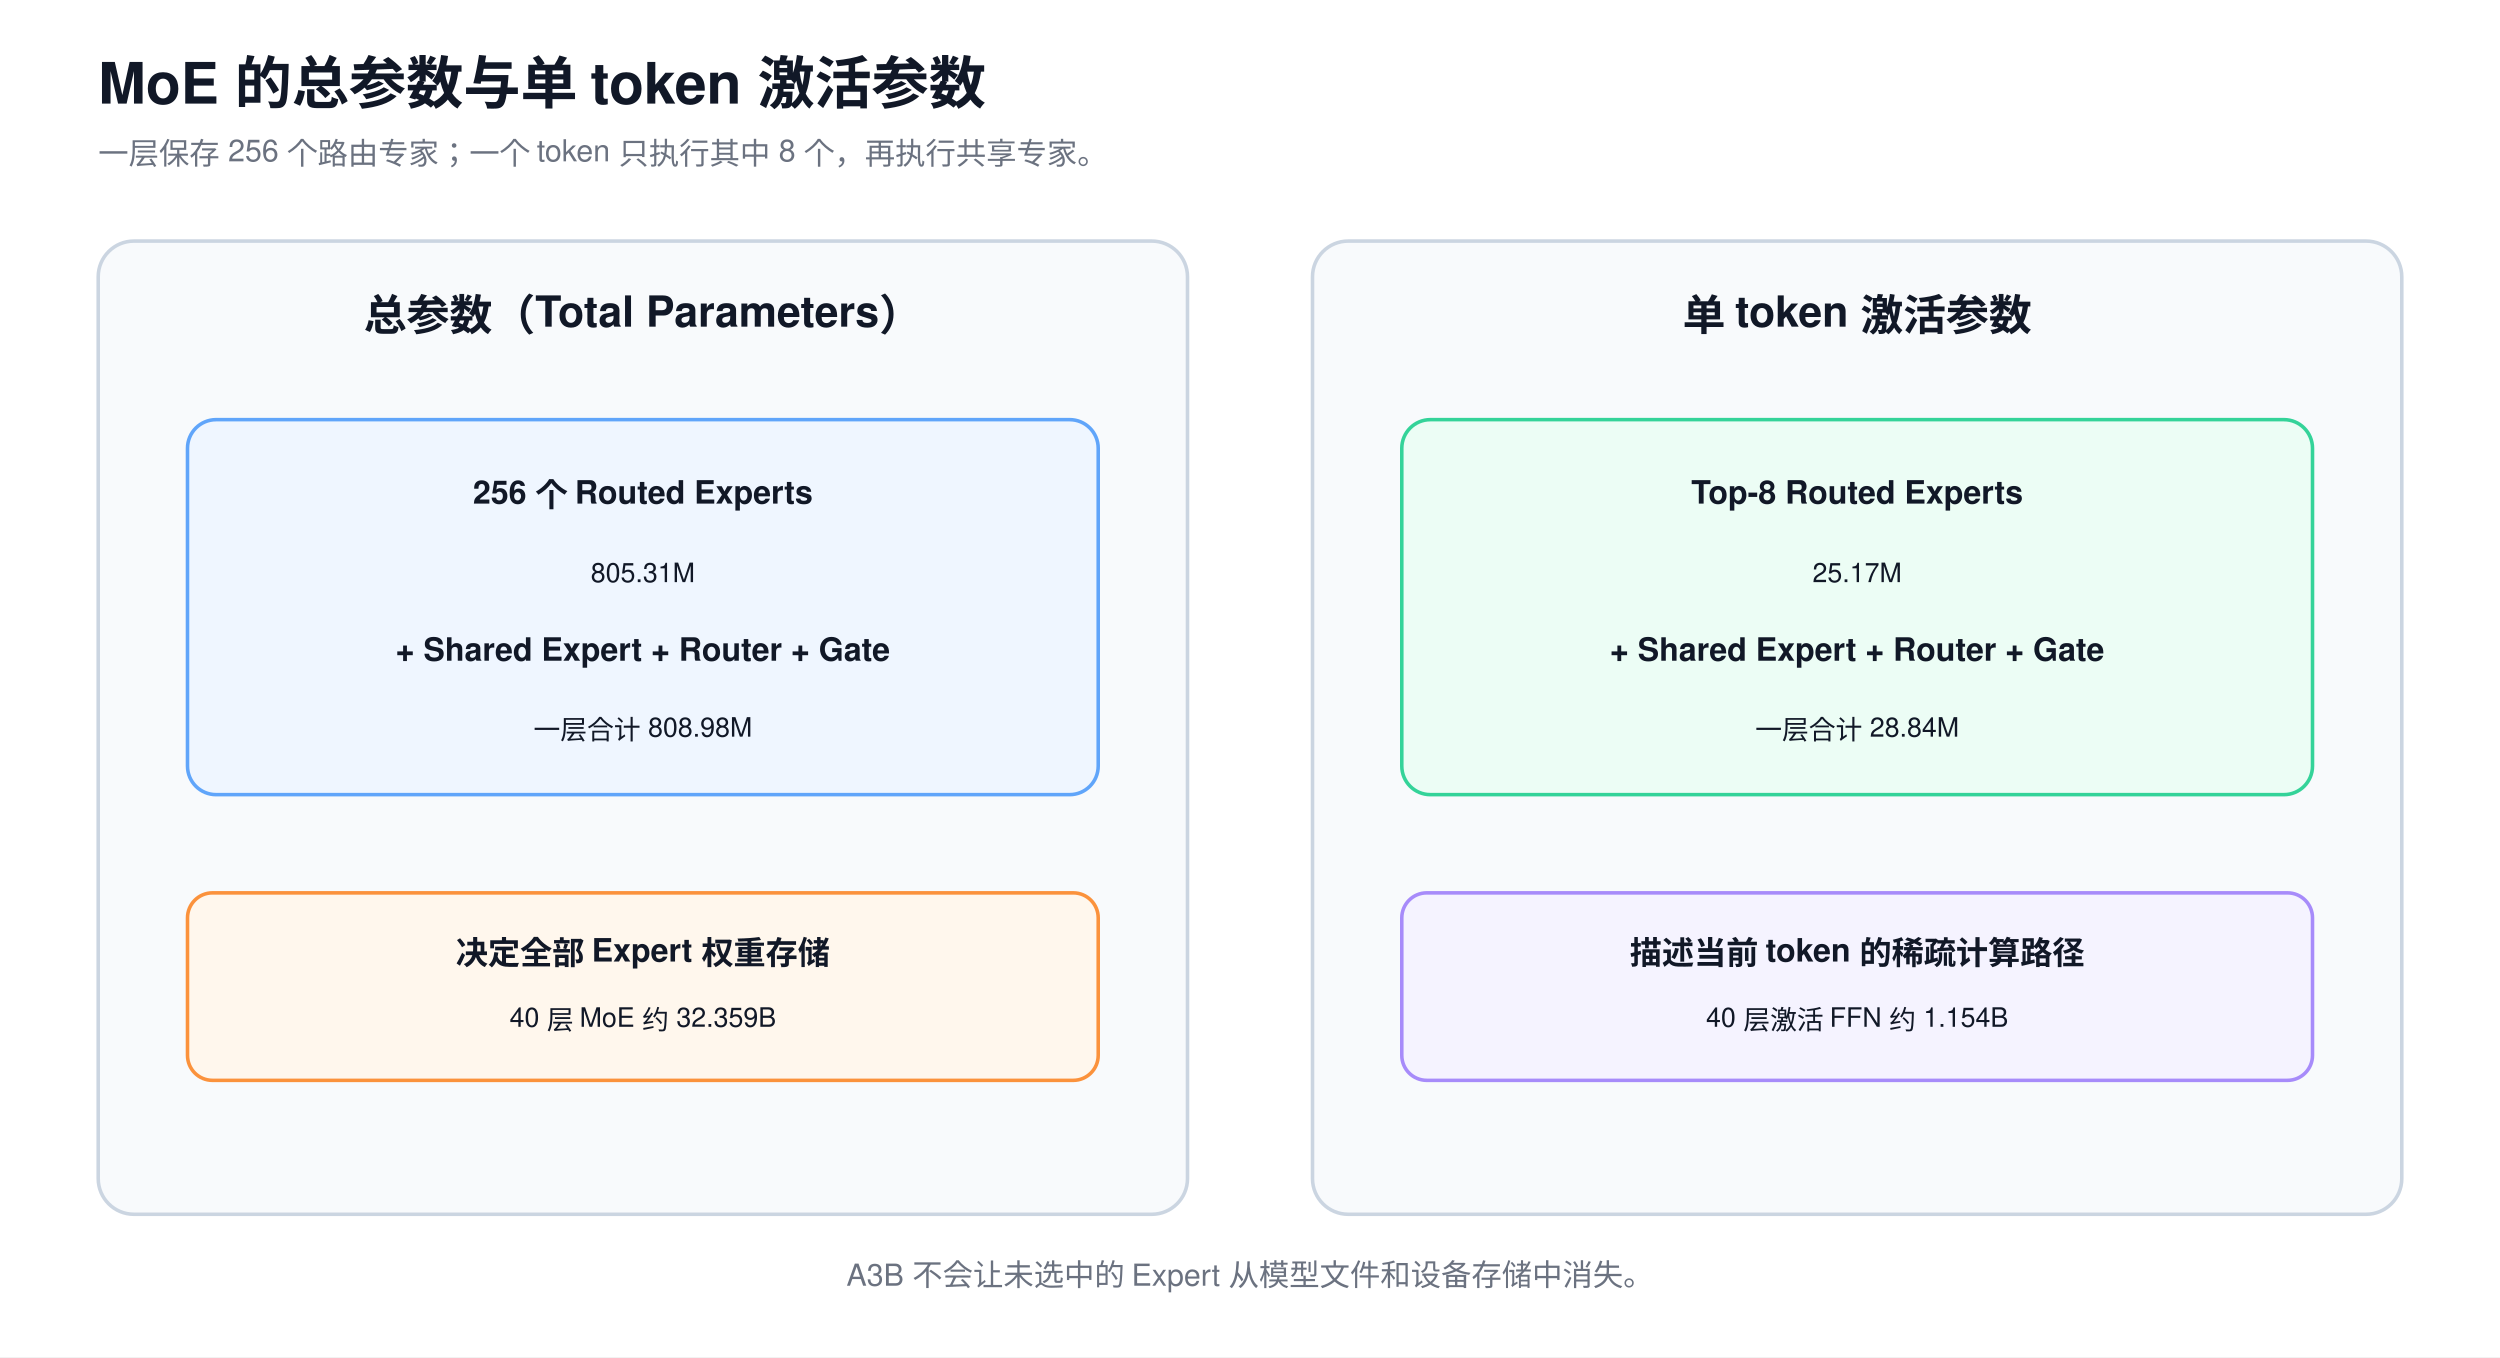
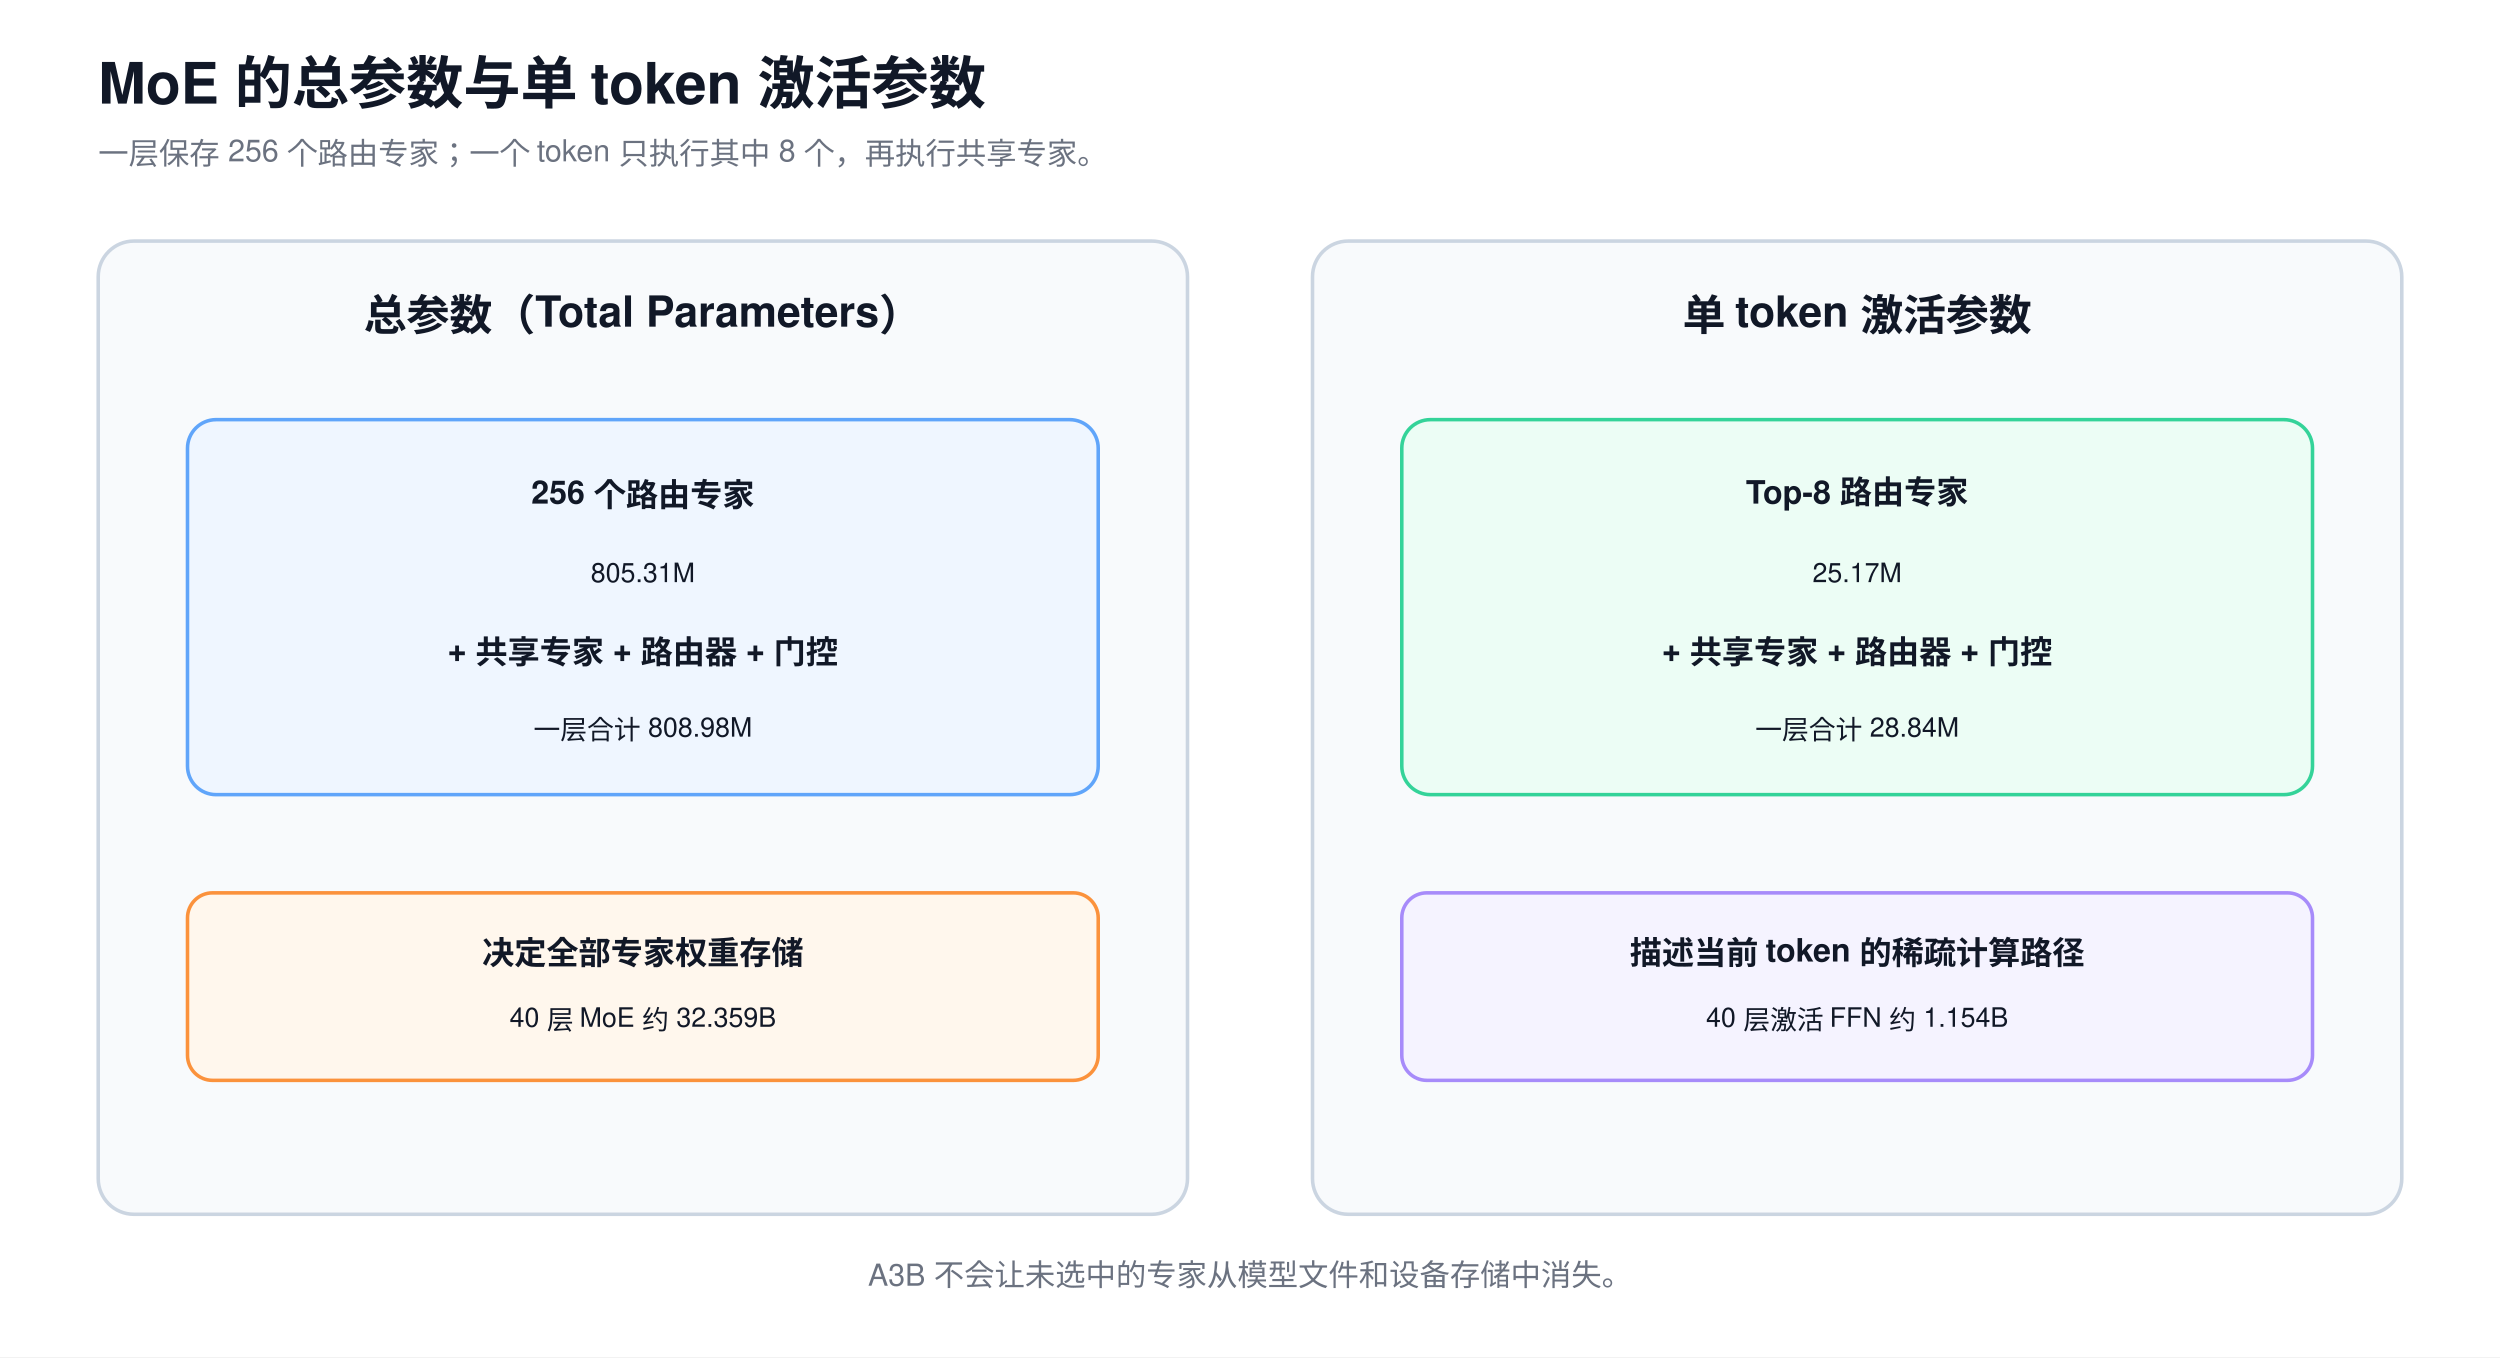
<svg xmlns="http://www.w3.org/2000/svg" viewBox="0 0 1400 760" width="1400" height="760" role="img" aria-labelledby="title desc">
  <style>text{font-family:'Helvetica Neue',Helvetica,Arial,'PingFang SC','Microsoft YaHei',sans-serif;fill:#111827}.title{font-size:32px;font-weight:700}.sub{font-size:17px;fill:#6b7280}.panel{font-size:24px;font-weight:700;text-anchor:middle}.h{font-size:18px;font-weight:700;text-anchor:middle}.t{font-size:15px;text-anchor:middle}</style>
  <rect width="1400" height="760" fill="#fff" />
  <text x="55" y="58" class="title">MoE 的总参数与单 token 激活参数</text>
  <text x="55" y="92" class="sub">一层保存 256 个路由专家；一个 token 只执行其中 8 个，再执行共享专家。</text>
  <rect x="55" y="135" width="610" height="545" rx="20" fill="#f8fafc" stroke="#cbd5e1" stroke-width="2" />
  <rect x="735" y="135" width="610" height="545" rx="20" fill="#f8fafc" stroke="#cbd5e1" stroke-width="2" />
  <text x="360" y="185" class="panel">总参数（Total Parameters）</text>
  <text x="1040" y="185" class="panel">单 token 激活参数</text>
  <rect x="105" y="235" width="510" height="210" rx="16" fill="#eff6ff" stroke="#60a5fa" stroke-width="2" />
-   <text x="360" y="282" class="h">256 个 Routed Experts</text>
+   <text x="360" y="282" class="h">256 个路由专家</text>
  <text x="360" y="326" class="t">805.31M</text>
-   <text x="360" y="370" class="h">+ Shared Expert + Router + Gate</text>
+   <text x="360" y="370" class="h">+ 共享专家 + 路由器 + 门控</text>
  <text x="360" y="414" class="t">一层合计 808.98M</text>
  <rect x="785" y="235" width="510" height="210" rx="16" fill="#ecfdf5" stroke="#34d399" stroke-width="2" />
-   <text x="1040" y="282" class="h">Top-8 Routed Experts</text>
+   <text x="1040" y="282" class="h">Top-8 路由专家</text>
  <text x="1040" y="326" class="t">25.17M</text>
-   <text x="1040" y="370" class="h">+ Shared Expert + Router + Gate</text>
+   <text x="1040" y="370" class="h">+ 共享专家 + 路由器 + 门控</text>
  <text x="1040" y="414" class="t">一层合计 28.84M</text>
  <rect x="105" y="500" width="510" height="105" rx="14" fill="#fff7ed" stroke="#fb923c" stroke-width="2" />
-   <text x="360" y="540" class="h">决定全部 Expert 权重存储</text>
+   <text x="360" y="540" class="h">决定全部专家权重存储</text>
  <text x="360" y="575" class="t">40 层 MoE 约 32.359B</text>
  <rect x="785" y="500" width="510" height="105" rx="14" fill="#f5f3ff" stroke="#a78bfa" stroke-width="2" />
  <text x="1040" y="540" class="h">描述当前 token 的稀疏计算路径</text>
  <text x="1040" y="575" class="t">40 层激活 FFN 约 1.154B</text>
-   <text x="700" y="720" class="sub" text-anchor="middle">A3B 不会让未选中的 Expert 从模型文件和设备存储中消失。</text>
+   <text x="700" y="720" class="sub" text-anchor="middle">A3B 不会让未选中的专家从模型文件和设备存储中消失。</text>
</svg>
